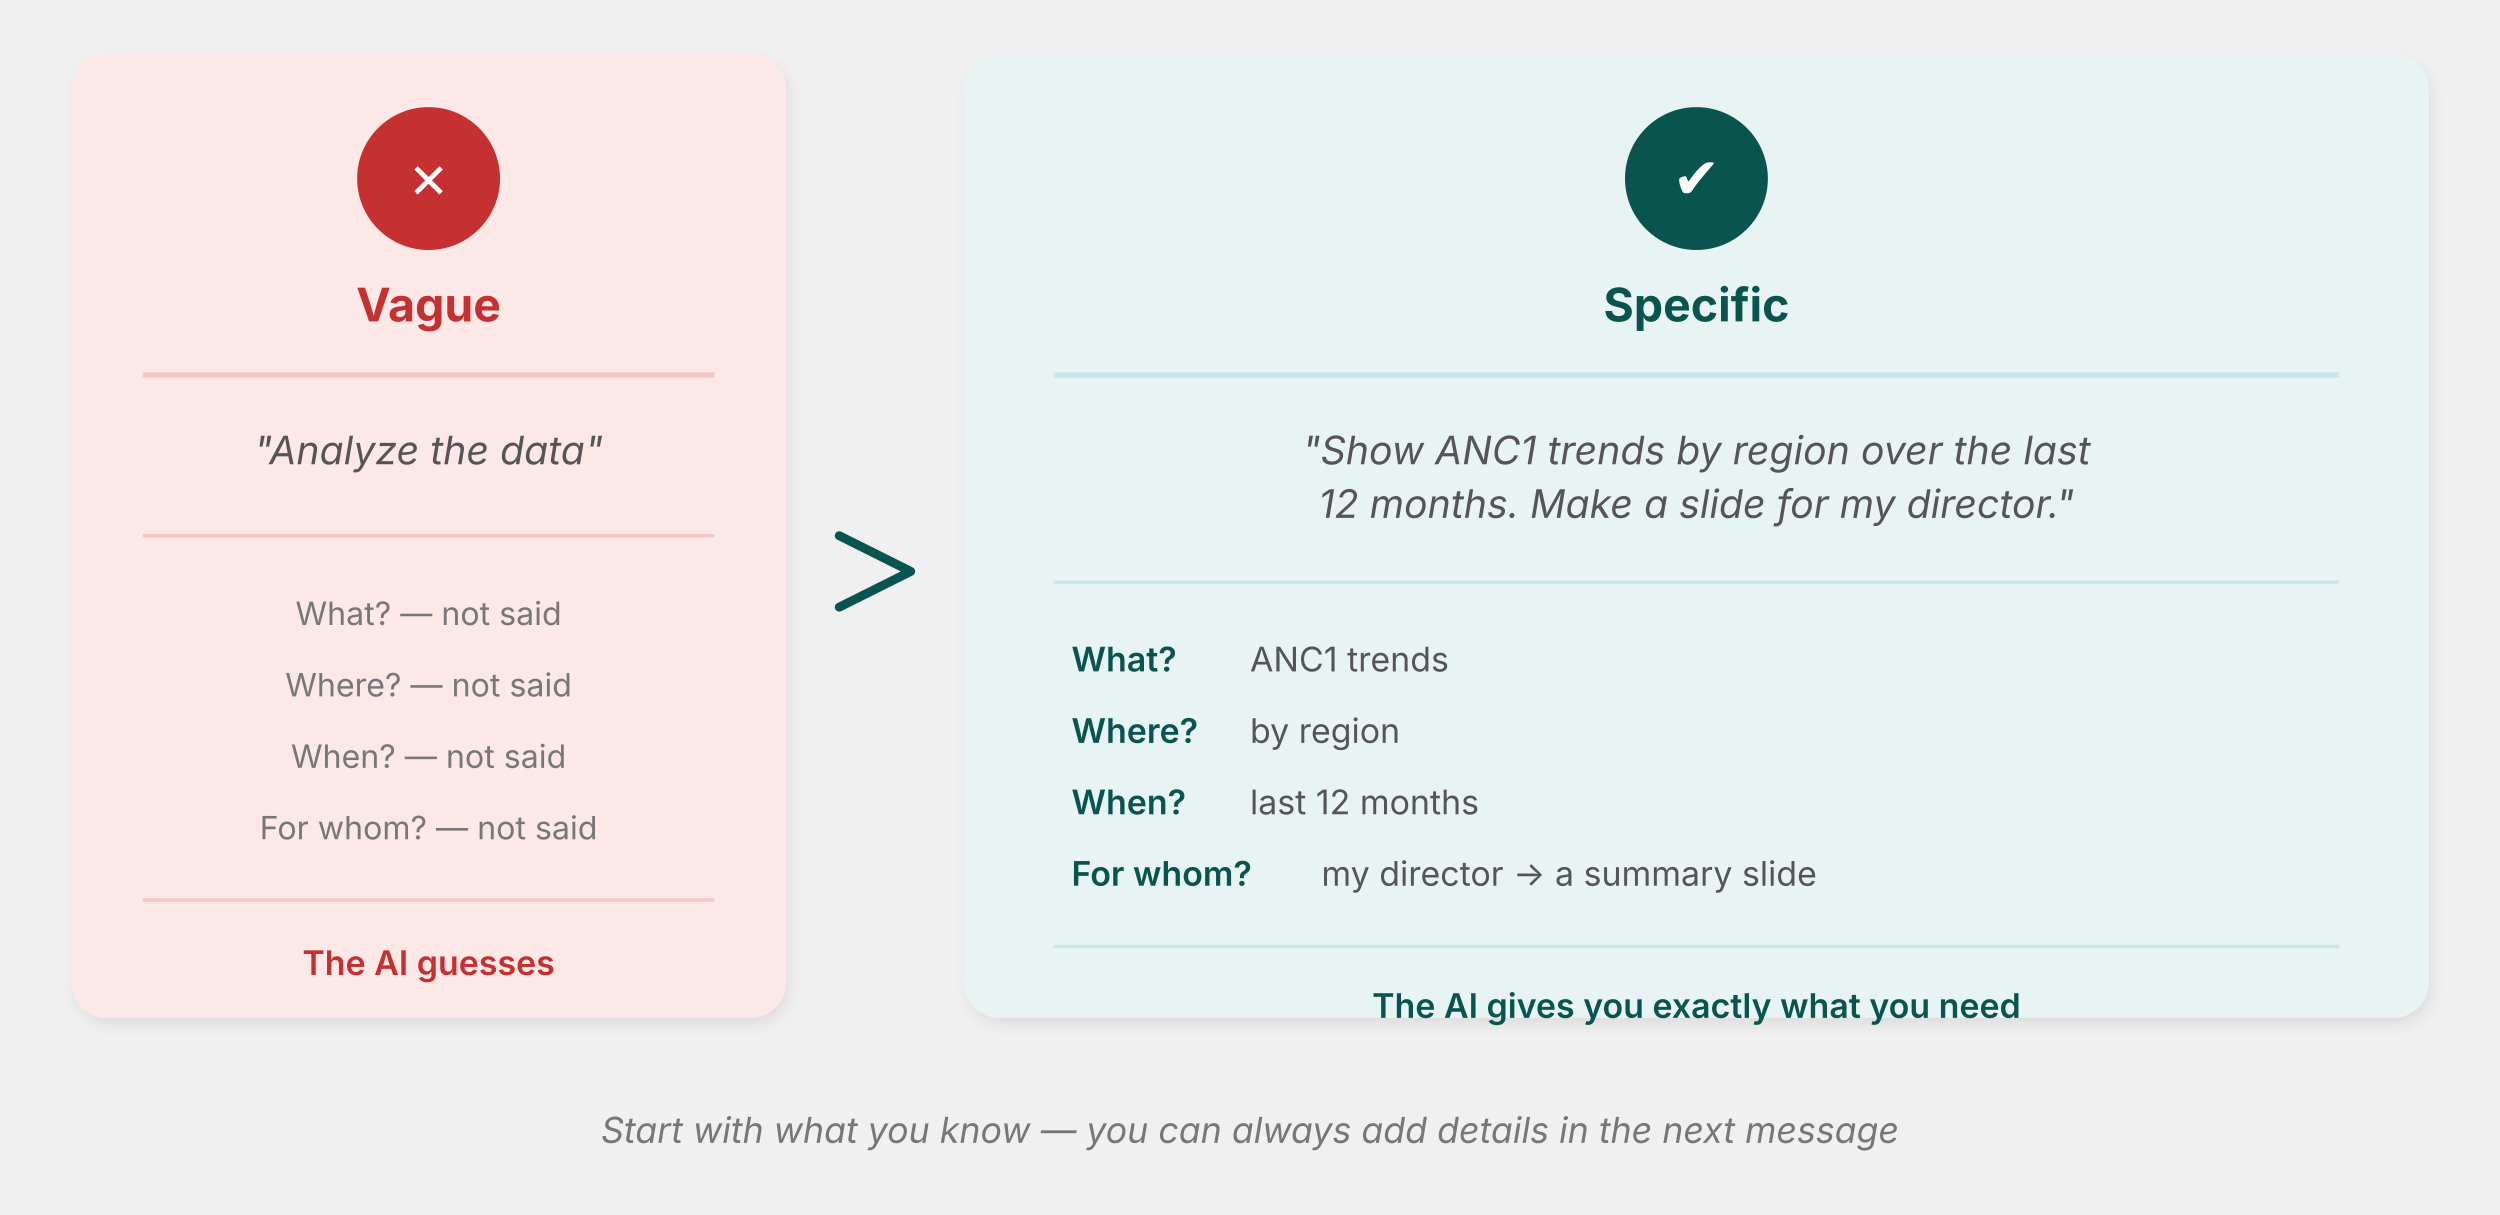
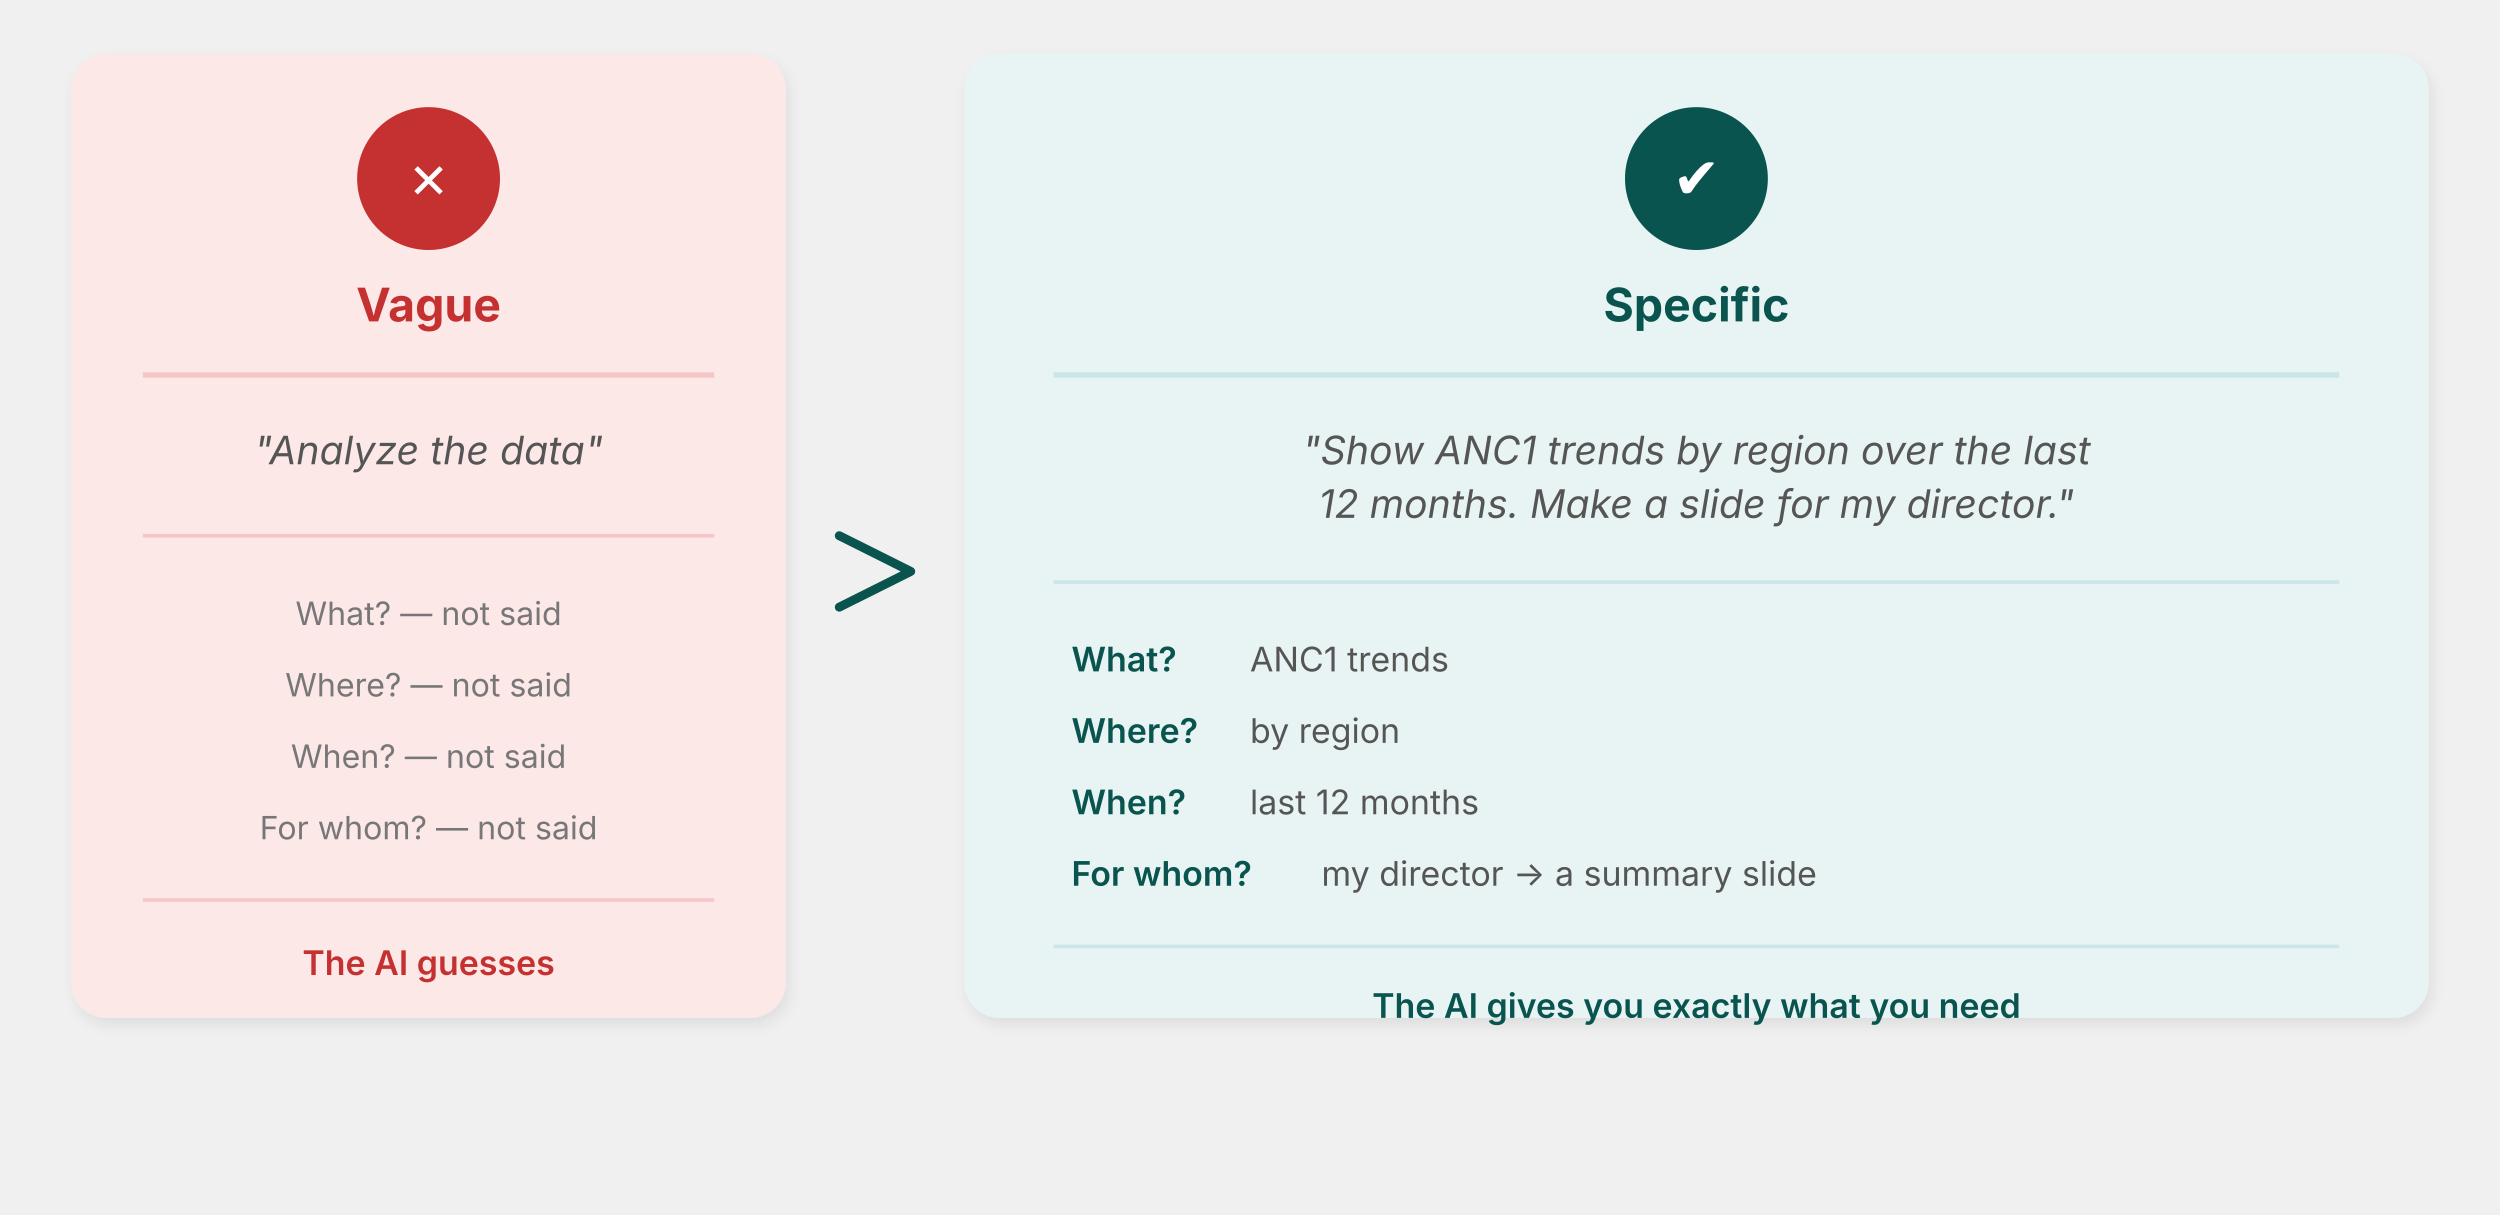
<svg xmlns="http://www.w3.org/2000/svg" viewBox="0 0 700 340">
  <defs>
    <filter id="shadow" x="-10%" y="-10%" width="120%" height="120%">
      <feDropShadow dx="1" dy="2" stdDeviation="2" flood-opacity="0.08" />
    </filter>
  </defs>
  <g transform="translate(20, 15)">
    <rect x="0" y="0" width="200" height="270" rx="10" fill="#FDE8E8" filter="url(#shadow)" />
    <circle cx="100" cy="35" r="20" fill="#C53030" />
    <text x="100" y="35" text-anchor="middle" font-family="Inter, sans-serif" font-size="16" fill="#fff" dominant-baseline="central">✗</text>
    <text x="100" y="75" text-anchor="middle" font-family="Inter, sans-serif" font-size="13" font-weight="700" fill="#C53030">Vague</text>
    <line x1="20" y1="90" x2="180" y2="90" stroke="#F5C6C6" stroke-width="1.5" />
    <text x="100" y="115" text-anchor="middle" font-family="Inter, sans-serif" font-size="11" fill="#555" font-style="italic">"Analyze the data"</text>
    <line x1="20" y1="135" x2="180" y2="135" stroke="#F5C6C6" stroke-width="1" />
    <text x="100" y="160" text-anchor="middle" font-family="Inter, sans-serif" font-size="9" fill="#777">What? — not said</text>
    <text x="100" y="180" text-anchor="middle" font-family="Inter, sans-serif" font-size="9" fill="#777">Where? — not said</text>
    <text x="100" y="200" text-anchor="middle" font-family="Inter, sans-serif" font-size="9" fill="#777">When? — not said</text>
    <text x="100" y="220" text-anchor="middle" font-family="Inter, sans-serif" font-size="9" fill="#777">For whom? — not said</text>
    <line x1="20" y1="237" x2="180" y2="237" stroke="#F5C6C6" stroke-width="1" />
    <text x="100" y="258" text-anchor="middle" font-family="Inter, sans-serif" font-size="9.5" font-weight="600" fill="#C53030">The AI guesses</text>
  </g>
  <polyline points="235,150 255,160 235,170" fill="none" stroke="#09544F" stroke-width="2.5" stroke-linecap="round" stroke-linejoin="round" />
  <g transform="translate(270, 15)">
    <rect x="0" y="0" width="410" height="270" rx="10" fill="#E8F4F3" filter="url(#shadow)" />
    <circle cx="205" cy="35" r="20" fill="#09544F" />
    <text x="205" y="35" text-anchor="middle" font-family="Inter, sans-serif" font-size="16" fill="#fff" dominant-baseline="central">✔</text>
    <text x="205" y="75" text-anchor="middle" font-family="Inter, sans-serif" font-size="13" font-weight="700" fill="#09544F">Specific</text>
    <line x1="25" y1="90" x2="385" y2="90" stroke="#CAE6E9" stroke-width="1.5" />
    <text x="205" y="115" text-anchor="middle" font-family="Inter, sans-serif" font-size="11" fill="#555" font-style="italic">"Show ANC1 trends by region over the last</text>
    <text x="205" y="130" text-anchor="middle" font-family="Inter, sans-serif" font-size="11" fill="#555" font-style="italic">12 months. Make a slide for my director."</text>
    <line x1="25" y1="148" x2="385" y2="148" stroke="#CAE6E9" stroke-width="1" />
    <text x="30" y="173" font-family="Inter, sans-serif" font-size="9.5" font-weight="600" fill="#09544F">What?</text>
    <text x="80" y="173" font-family="Inter, sans-serif" font-size="9.5" fill="#555">ANC1 trends</text>
    <text x="30" y="193" font-family="Inter, sans-serif" font-size="9.5" font-weight="600" fill="#09544F">Where?</text>
    <text x="80" y="193" font-family="Inter, sans-serif" font-size="9.5" fill="#555">by region</text>
    <text x="30" y="213" font-family="Inter, sans-serif" font-size="9.5" font-weight="600" fill="#09544F">When?</text>
    <text x="80" y="213" font-family="Inter, sans-serif" font-size="9.5" fill="#555">last 12 months</text>
    <text x="30" y="233" font-family="Inter, sans-serif" font-size="9.5" font-weight="600" fill="#09544F">For whom?</text>
    <text x="100" y="233" font-family="Inter, sans-serif" font-size="9.5" fill="#555">my director → a summary slide</text>
    <line x1="25" y1="250" x2="385" y2="250" stroke="#CAE6E9" stroke-width="1" />
    <text x="205" y="270" text-anchor="middle" font-family="Inter, sans-serif" font-size="9.5" font-weight="600" fill="#09544F">The AI gives you exactly what you need</text>
  </g>
-   <text x="350" y="320" text-anchor="middle" font-family="Inter, sans-serif" font-size="10" fill="#777" font-style="italic">Start with what you know — you can always add details in the next message</text>
</svg>
